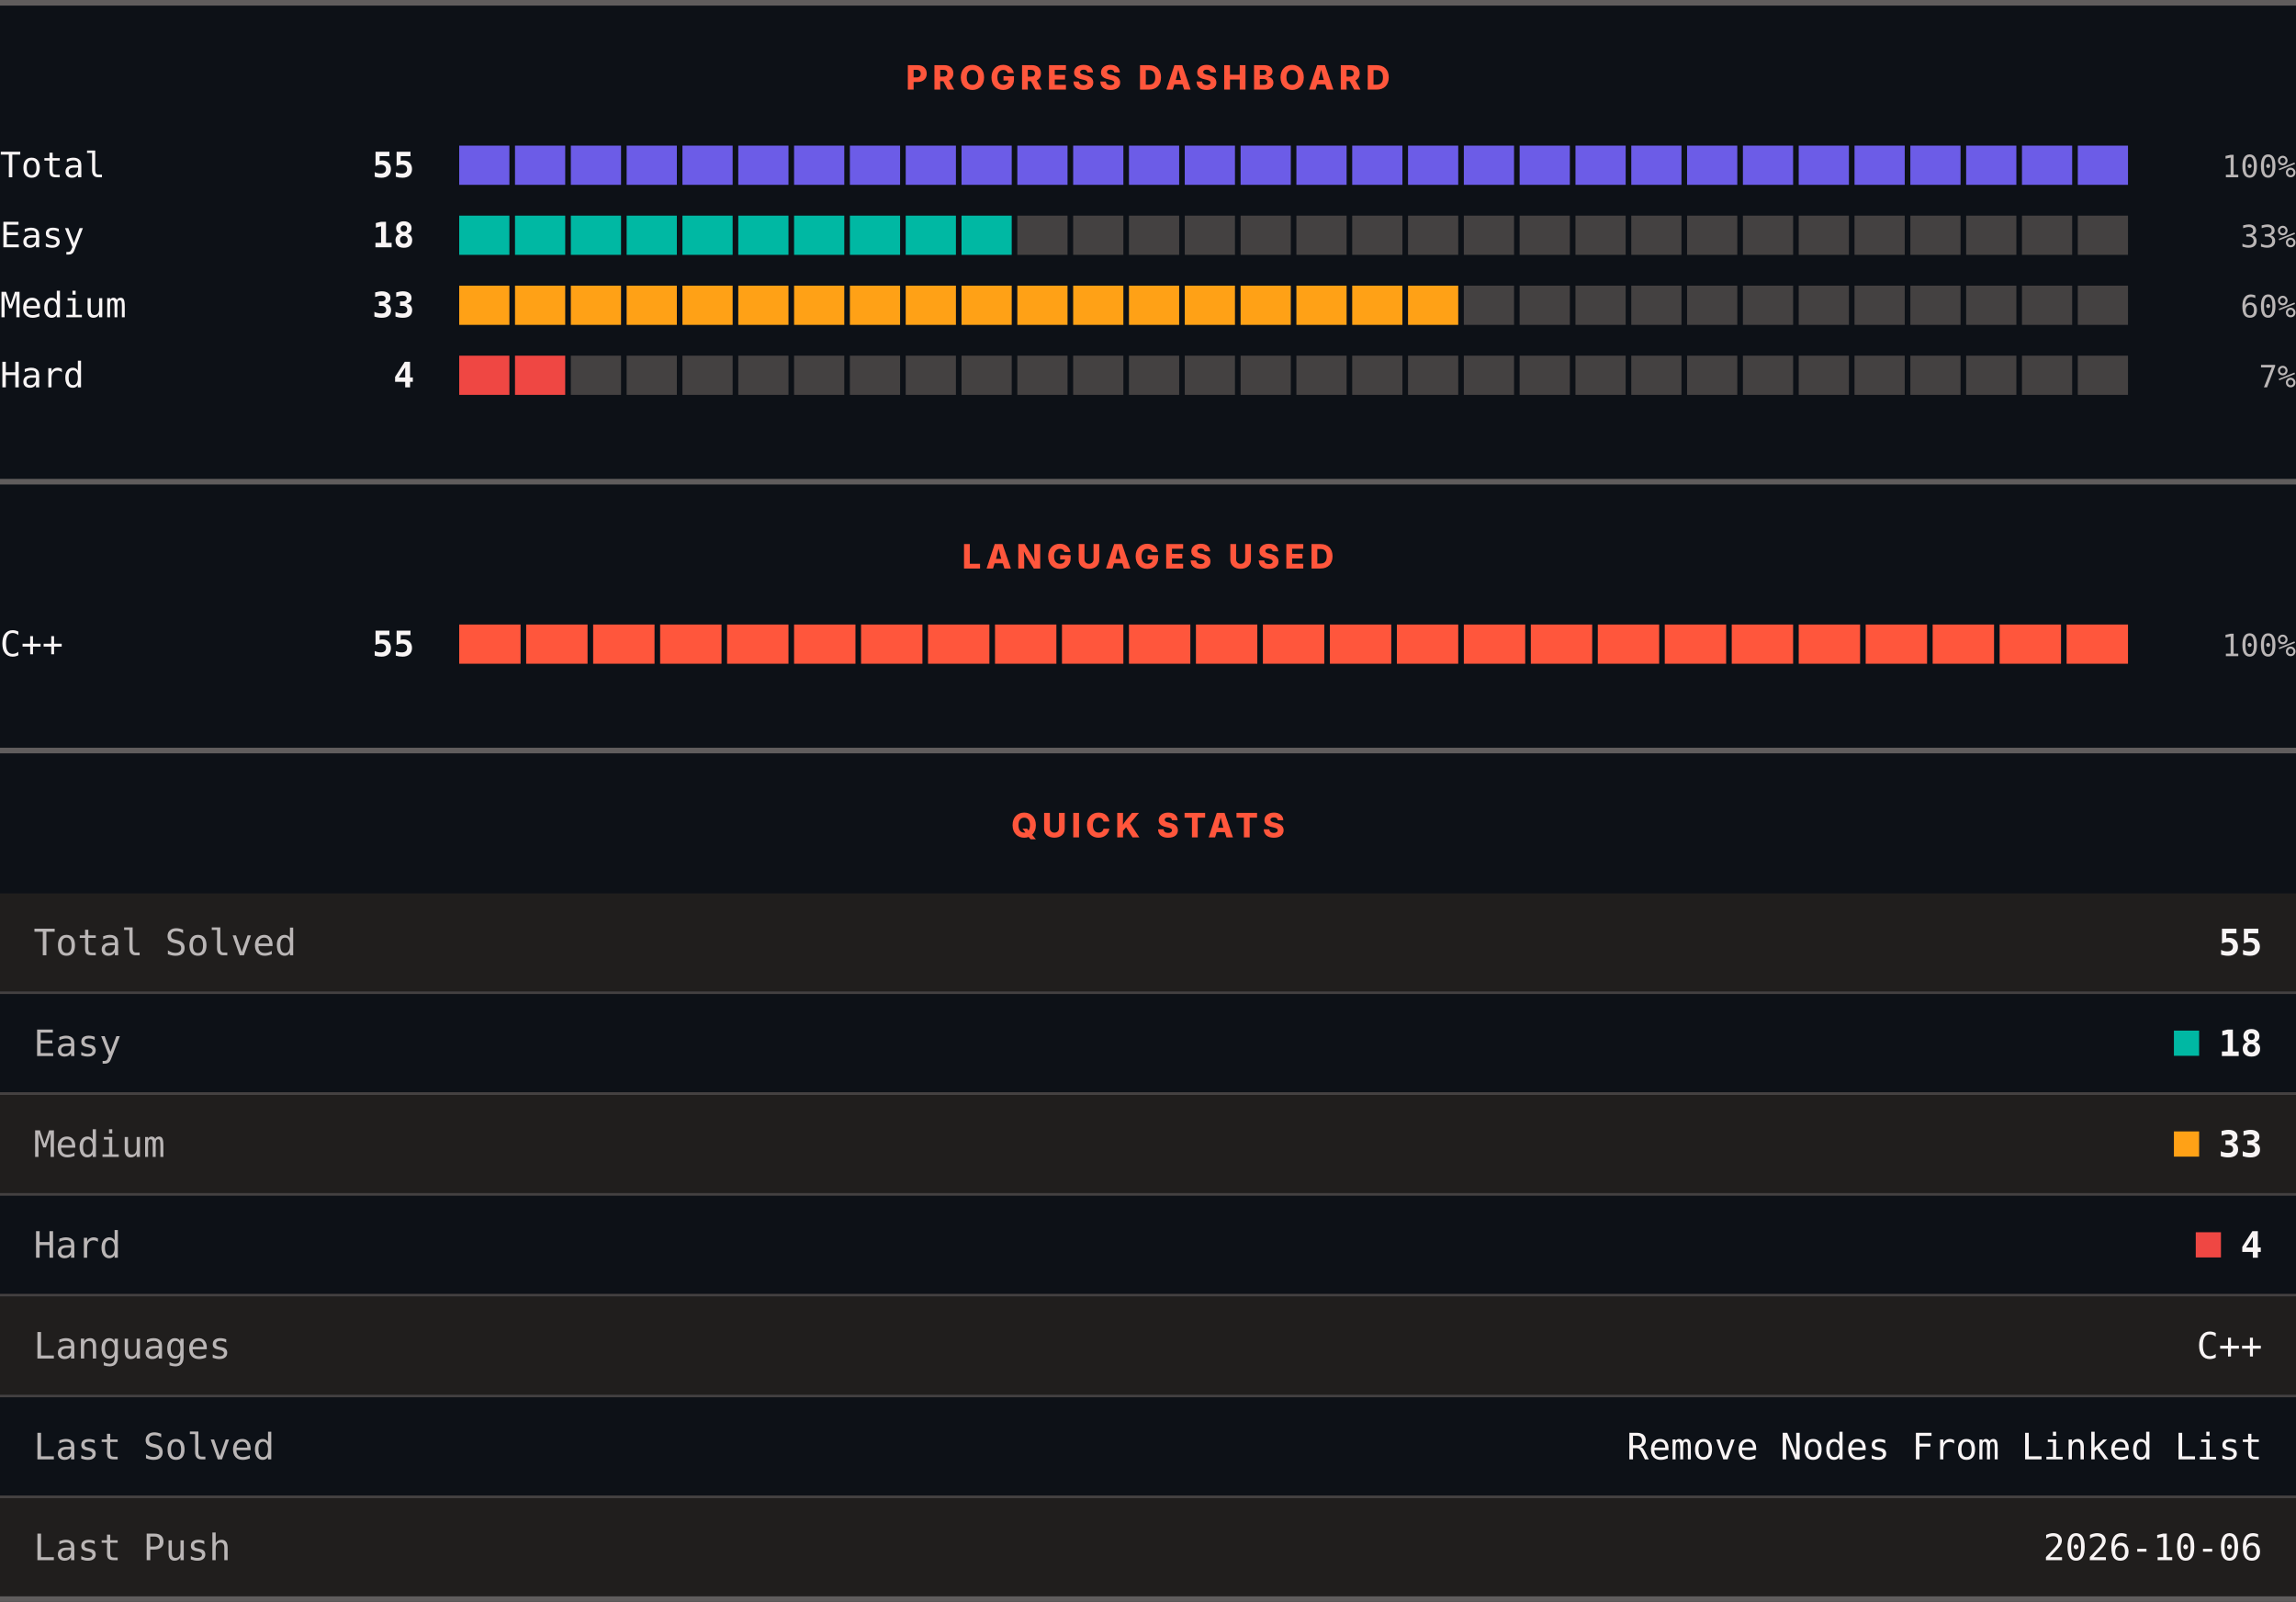
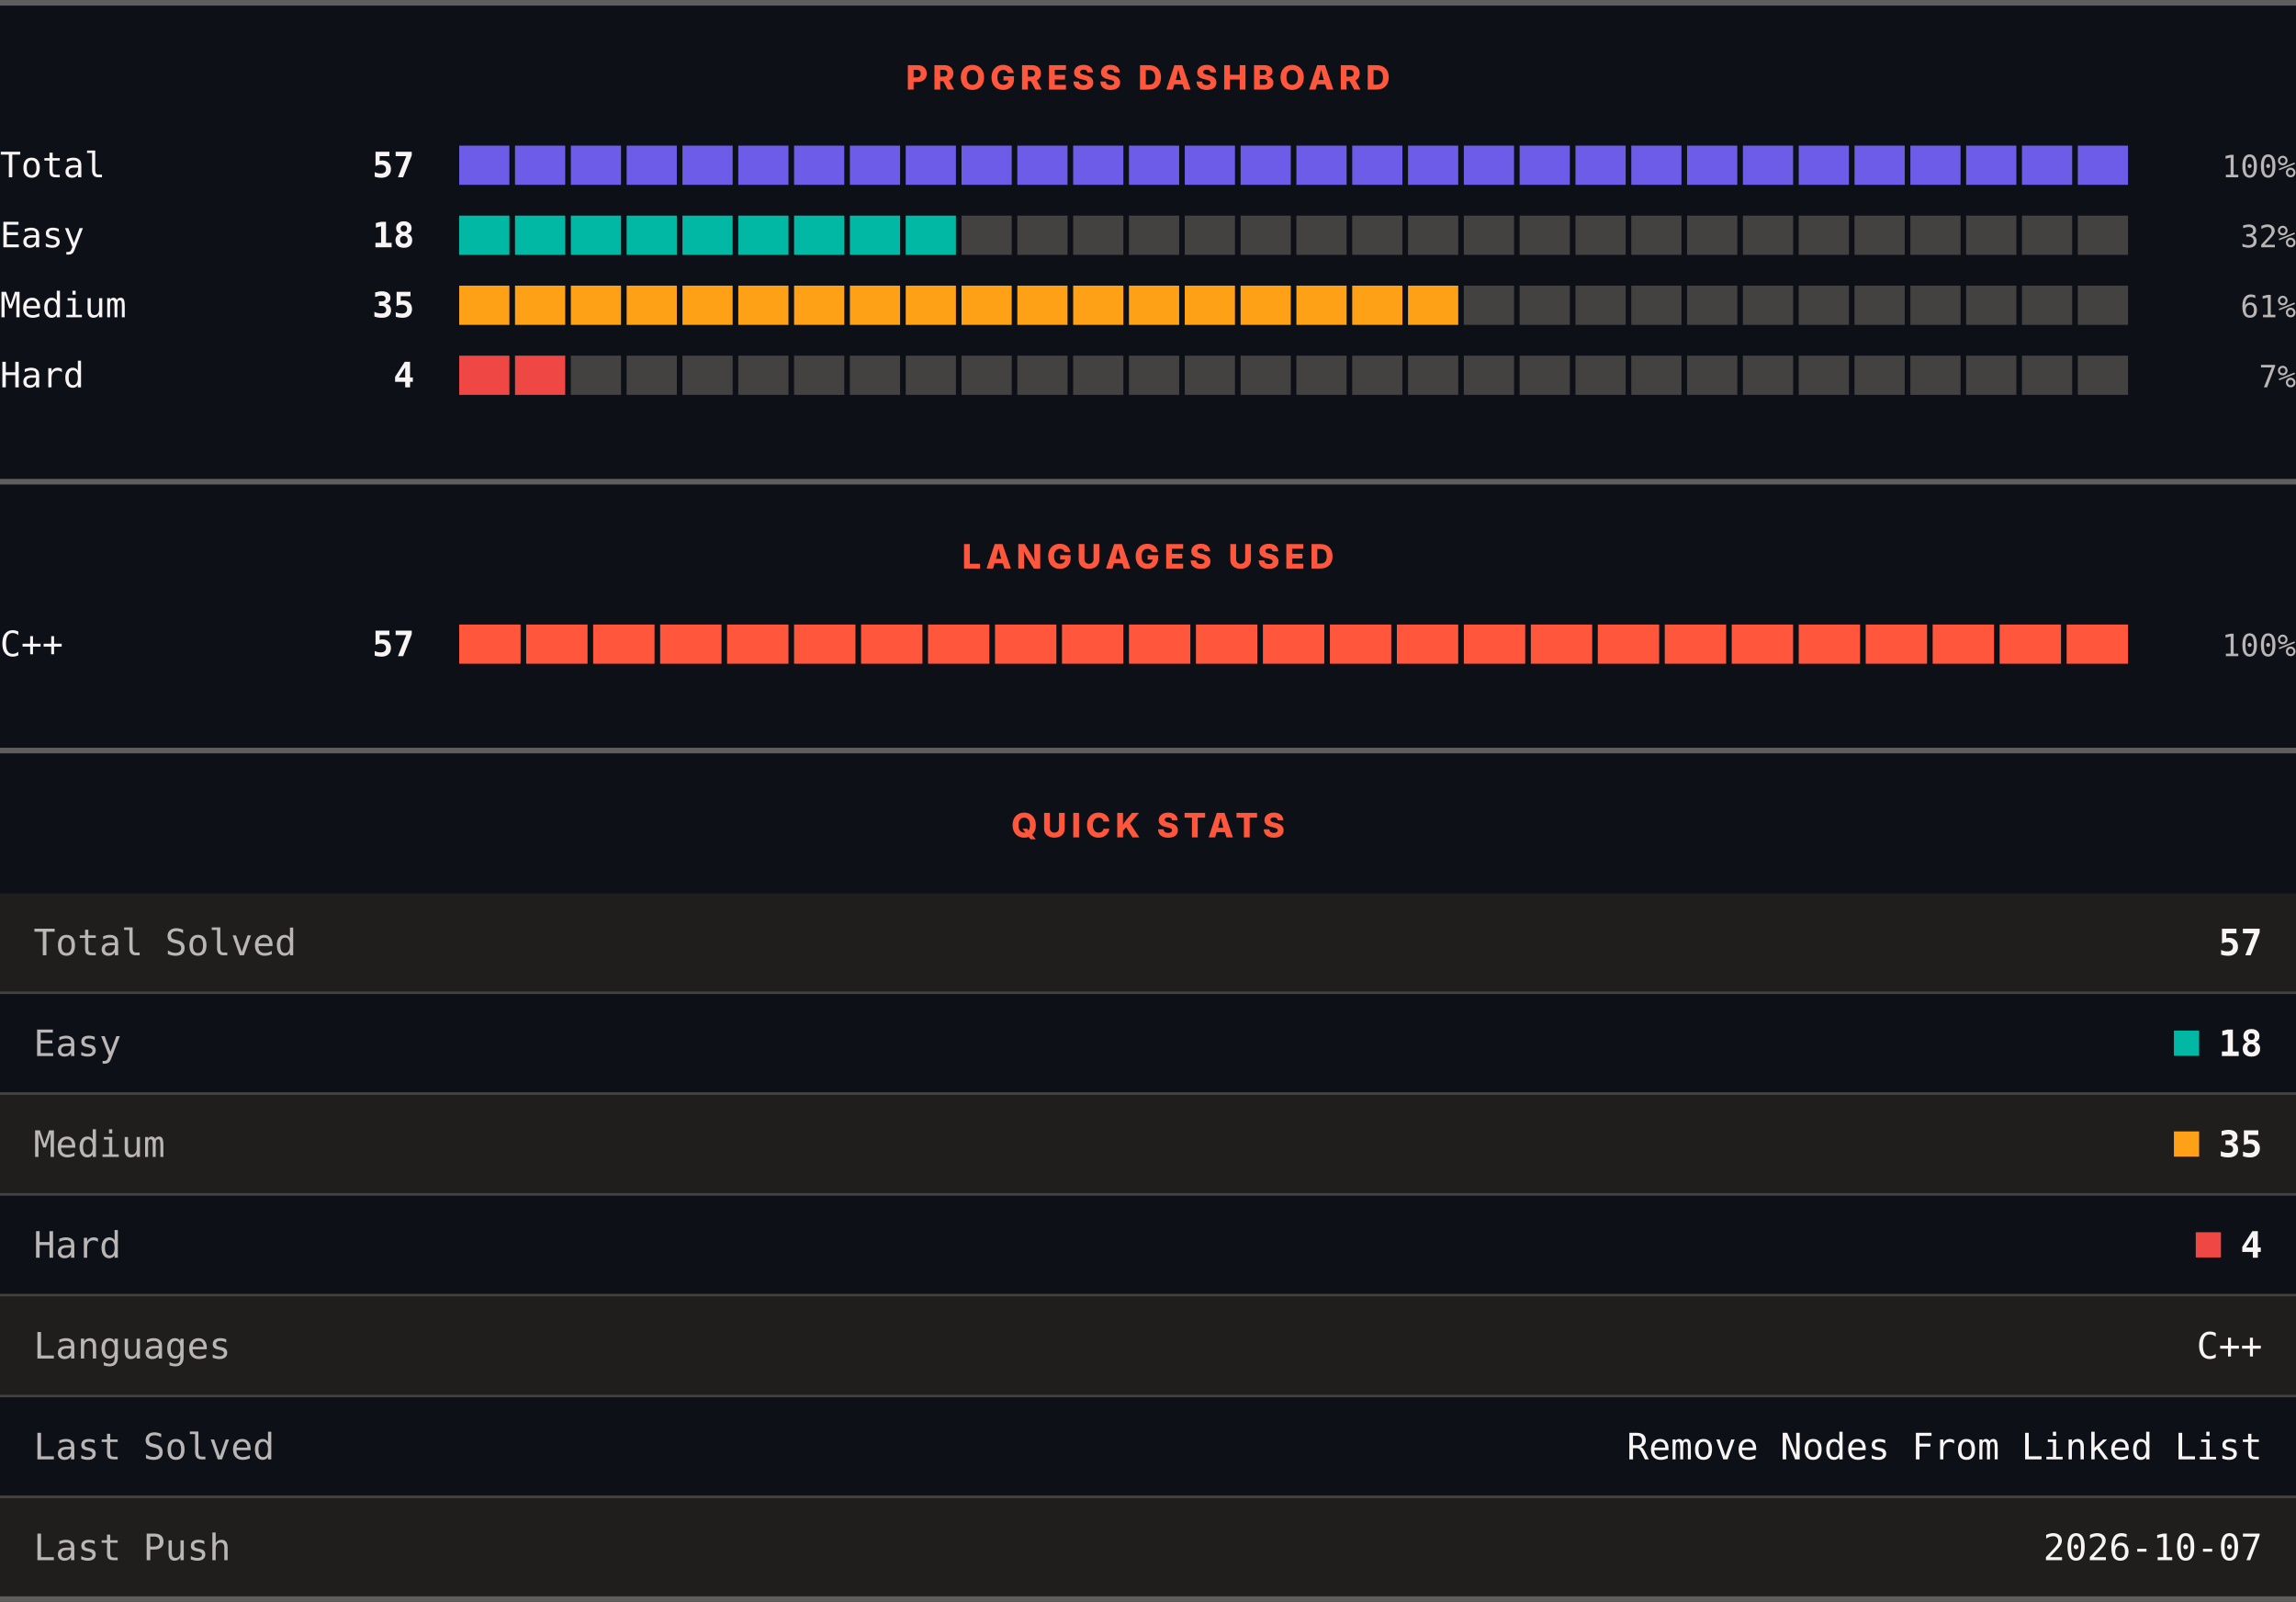
<svg xmlns="http://www.w3.org/2000/svg" width="820" height="572" viewBox="0 0 820 572" role="img" aria-label="LeetCode progress, languages and quick stats">
  <rect width="820" height="572" fill="#0d1117" />
  <rect x="0" y="0" width="820" height="2" fill="#605d5d" />
  <text x="410" y="32" text-anchor="middle" font-family="Archivo, system-ui, -apple-system, Segoe UI, sans-serif" font-size="12" font-weight="800" letter-spacing="1.68" fill="#ff563c">PROGRESS DASHBOARD</text>
  <text x="0" y="63.3" font-family="ui-monospace, SFMono-Regular, Menlo, Consolas, monospace" font-size="12.5" fill="#f8f4f4">Total</text>
-   <text x="148" y="63.3" text-anchor="end" font-family="ui-monospace, SFMono-Regular, Menlo, Consolas, monospace" font-size="12.5" font-weight="700" fill="#f8f4f4">55</text>
+   <text x="148" y="63.3" text-anchor="end" font-family="ui-monospace, SFMono-Regular, Menlo, Consolas, monospace" font-size="12.5" font-weight="700" fill="#f8f4f4">57</text>
  <rect x="164.00" y="52" width="17.93" height="14" fill="#6c5ce7" />
  <rect x="183.93" y="52" width="17.93" height="14" fill="#6c5ce7" />
  <rect x="203.87" y="52" width="17.93" height="14" fill="#6c5ce7" />
  <rect x="223.80" y="52" width="17.93" height="14" fill="#6c5ce7" />
  <rect x="243.73" y="52" width="17.93" height="14" fill="#6c5ce7" />
  <rect x="263.67" y="52" width="17.93" height="14" fill="#6c5ce7" />
  <rect x="283.60" y="52" width="17.93" height="14" fill="#6c5ce7" />
  <rect x="303.53" y="52" width="17.93" height="14" fill="#6c5ce7" />
  <rect x="323.47" y="52" width="17.93" height="14" fill="#6c5ce7" />
  <rect x="343.40" y="52" width="17.93" height="14" fill="#6c5ce7" />
  <rect x="363.33" y="52" width="17.93" height="14" fill="#6c5ce7" />
  <rect x="383.27" y="52" width="17.93" height="14" fill="#6c5ce7" />
  <rect x="403.20" y="52" width="17.93" height="14" fill="#6c5ce7" />
  <rect x="423.13" y="52" width="17.93" height="14" fill="#6c5ce7" />
  <rect x="443.07" y="52" width="17.93" height="14" fill="#6c5ce7" />
  <rect x="463.00" y="52" width="17.93" height="14" fill="#6c5ce7" />
  <rect x="482.93" y="52" width="17.93" height="14" fill="#6c5ce7" />
  <rect x="502.87" y="52" width="17.93" height="14" fill="#6c5ce7" />
  <rect x="522.80" y="52" width="17.93" height="14" fill="#6c5ce7" />
  <rect x="542.73" y="52" width="17.93" height="14" fill="#6c5ce7" />
  <rect x="562.67" y="52" width="17.93" height="14" fill="#6c5ce7" />
  <rect x="582.60" y="52" width="17.93" height="14" fill="#6c5ce7" />
  <rect x="602.53" y="52" width="17.93" height="14" fill="#6c5ce7" />
  <rect x="622.47" y="52" width="17.93" height="14" fill="#6c5ce7" />
  <rect x="642.40" y="52" width="17.93" height="14" fill="#6c5ce7" />
  <rect x="662.33" y="52" width="17.93" height="14" fill="#6c5ce7" />
  <rect x="682.27" y="52" width="17.93" height="14" fill="#6c5ce7" />
  <rect x="702.20" y="52" width="17.93" height="14" fill="#6c5ce7" />
  <rect x="722.13" y="52" width="17.93" height="14" fill="#6c5ce7" />
  <rect x="742.07" y="52" width="17.93" height="14" fill="#6c5ce7" />
  <text x="820" y="63.3" text-anchor="end" font-family="ui-monospace, SFMono-Regular, Menlo, Consolas, monospace" font-size="11" fill="#bab6b6">100%</text>
  <text x="0" y="88.3" font-family="ui-monospace, SFMono-Regular, Menlo, Consolas, monospace" font-size="12.5" fill="#f8f4f4">Easy</text>
  <text x="148" y="88.3" text-anchor="end" font-family="ui-monospace, SFMono-Regular, Menlo, Consolas, monospace" font-size="12.5" font-weight="700" fill="#f8f4f4">18</text>
  <rect x="164.00" y="77" width="17.93" height="14" fill="#00b8a3" />
  <rect x="183.93" y="77" width="17.93" height="14" fill="#00b8a3" />
  <rect x="203.87" y="77" width="17.93" height="14" fill="#00b8a3" />
  <rect x="223.80" y="77" width="17.93" height="14" fill="#00b8a3" />
  <rect x="243.73" y="77" width="17.93" height="14" fill="#00b8a3" />
  <rect x="263.67" y="77" width="17.93" height="14" fill="#00b8a3" />
  <rect x="283.60" y="77" width="17.93" height="14" fill="#00b8a3" />
  <rect x="303.53" y="77" width="17.93" height="14" fill="#00b8a3" />
  <rect x="323.47" y="77" width="17.93" height="14" fill="#00b8a3" />
-   <rect x="343.40" y="77" width="17.93" height="14" fill="#00b8a3" />
+   <rect x="343.40" y="77" width="17.93" height="14" fill="#444141" />
  <rect x="363.33" y="77" width="17.93" height="14" fill="#444141" />
  <rect x="383.27" y="77" width="17.93" height="14" fill="#444141" />
  <rect x="403.20" y="77" width="17.93" height="14" fill="#444141" />
  <rect x="423.13" y="77" width="17.93" height="14" fill="#444141" />
  <rect x="443.07" y="77" width="17.93" height="14" fill="#444141" />
  <rect x="463.00" y="77" width="17.93" height="14" fill="#444141" />
  <rect x="482.93" y="77" width="17.93" height="14" fill="#444141" />
  <rect x="502.87" y="77" width="17.93" height="14" fill="#444141" />
  <rect x="522.80" y="77" width="17.93" height="14" fill="#444141" />
  <rect x="542.73" y="77" width="17.93" height="14" fill="#444141" />
  <rect x="562.67" y="77" width="17.93" height="14" fill="#444141" />
  <rect x="582.60" y="77" width="17.93" height="14" fill="#444141" />
  <rect x="602.53" y="77" width="17.93" height="14" fill="#444141" />
  <rect x="622.47" y="77" width="17.93" height="14" fill="#444141" />
  <rect x="642.40" y="77" width="17.93" height="14" fill="#444141" />
  <rect x="662.33" y="77" width="17.93" height="14" fill="#444141" />
  <rect x="682.27" y="77" width="17.93" height="14" fill="#444141" />
  <rect x="702.20" y="77" width="17.93" height="14" fill="#444141" />
  <rect x="722.13" y="77" width="17.93" height="14" fill="#444141" />
  <rect x="742.07" y="77" width="17.93" height="14" fill="#444141" />
-   <text x="820" y="88.3" text-anchor="end" font-family="ui-monospace, SFMono-Regular, Menlo, Consolas, monospace" font-size="11" fill="#bab6b6">33%</text>
+   <text x="820" y="88.3" text-anchor="end" font-family="ui-monospace, SFMono-Regular, Menlo, Consolas, monospace" font-size="11" fill="#bab6b6">32%</text>
  <text x="0" y="113.3" font-family="ui-monospace, SFMono-Regular, Menlo, Consolas, monospace" font-size="12.5" fill="#f8f4f4">Medium</text>
-   <text x="148" y="113.3" text-anchor="end" font-family="ui-monospace, SFMono-Regular, Menlo, Consolas, monospace" font-size="12.5" font-weight="700" fill="#f8f4f4">33</text>
+   <text x="148" y="113.3" text-anchor="end" font-family="ui-monospace, SFMono-Regular, Menlo, Consolas, monospace" font-size="12.5" font-weight="700" fill="#f8f4f4">35</text>
  <rect x="164.00" y="102" width="17.93" height="14" fill="#ffa116" />
  <rect x="183.93" y="102" width="17.93" height="14" fill="#ffa116" />
  <rect x="203.87" y="102" width="17.93" height="14" fill="#ffa116" />
  <rect x="223.80" y="102" width="17.93" height="14" fill="#ffa116" />
  <rect x="243.73" y="102" width="17.93" height="14" fill="#ffa116" />
  <rect x="263.67" y="102" width="17.93" height="14" fill="#ffa116" />
  <rect x="283.60" y="102" width="17.93" height="14" fill="#ffa116" />
  <rect x="303.53" y="102" width="17.93" height="14" fill="#ffa116" />
  <rect x="323.47" y="102" width="17.93" height="14" fill="#ffa116" />
  <rect x="343.40" y="102" width="17.93" height="14" fill="#ffa116" />
  <rect x="363.33" y="102" width="17.93" height="14" fill="#ffa116" />
  <rect x="383.27" y="102" width="17.93" height="14" fill="#ffa116" />
  <rect x="403.20" y="102" width="17.93" height="14" fill="#ffa116" />
  <rect x="423.13" y="102" width="17.93" height="14" fill="#ffa116" />
  <rect x="443.07" y="102" width="17.93" height="14" fill="#ffa116" />
  <rect x="463.00" y="102" width="17.93" height="14" fill="#ffa116" />
  <rect x="482.93" y="102" width="17.93" height="14" fill="#ffa116" />
  <rect x="502.87" y="102" width="17.93" height="14" fill="#ffa116" />
  <rect x="522.80" y="102" width="17.93" height="14" fill="#444141" />
  <rect x="542.73" y="102" width="17.93" height="14" fill="#444141" />
  <rect x="562.67" y="102" width="17.93" height="14" fill="#444141" />
  <rect x="582.60" y="102" width="17.93" height="14" fill="#444141" />
  <rect x="602.53" y="102" width="17.93" height="14" fill="#444141" />
  <rect x="622.47" y="102" width="17.93" height="14" fill="#444141" />
  <rect x="642.40" y="102" width="17.93" height="14" fill="#444141" />
  <rect x="662.33" y="102" width="17.93" height="14" fill="#444141" />
  <rect x="682.27" y="102" width="17.93" height="14" fill="#444141" />
  <rect x="702.20" y="102" width="17.93" height="14" fill="#444141" />
  <rect x="722.13" y="102" width="17.93" height="14" fill="#444141" />
  <rect x="742.07" y="102" width="17.93" height="14" fill="#444141" />
-   <text x="820" y="113.3" text-anchor="end" font-family="ui-monospace, SFMono-Regular, Menlo, Consolas, monospace" font-size="11" fill="#bab6b6">60%</text>
+   <text x="820" y="113.3" text-anchor="end" font-family="ui-monospace, SFMono-Regular, Menlo, Consolas, monospace" font-size="11" fill="#bab6b6">61%</text>
  <text x="0" y="138.3" font-family="ui-monospace, SFMono-Regular, Menlo, Consolas, monospace" font-size="12.5" fill="#f8f4f4">Hard</text>
  <text x="148" y="138.3" text-anchor="end" font-family="ui-monospace, SFMono-Regular, Menlo, Consolas, monospace" font-size="12.5" font-weight="700" fill="#f8f4f4">4</text>
  <rect x="164.00" y="127" width="17.93" height="14" fill="#ef4743" />
  <rect x="183.93" y="127" width="17.93" height="14" fill="#ef4743" />
  <rect x="203.87" y="127" width="17.93" height="14" fill="#444141" />
  <rect x="223.80" y="127" width="17.93" height="14" fill="#444141" />
  <rect x="243.73" y="127" width="17.93" height="14" fill="#444141" />
  <rect x="263.67" y="127" width="17.93" height="14" fill="#444141" />
  <rect x="283.60" y="127" width="17.93" height="14" fill="#444141" />
  <rect x="303.53" y="127" width="17.93" height="14" fill="#444141" />
  <rect x="323.47" y="127" width="17.93" height="14" fill="#444141" />
  <rect x="343.40" y="127" width="17.93" height="14" fill="#444141" />
  <rect x="363.33" y="127" width="17.93" height="14" fill="#444141" />
  <rect x="383.27" y="127" width="17.93" height="14" fill="#444141" />
  <rect x="403.20" y="127" width="17.93" height="14" fill="#444141" />
  <rect x="423.13" y="127" width="17.93" height="14" fill="#444141" />
  <rect x="443.07" y="127" width="17.93" height="14" fill="#444141" />
  <rect x="463.00" y="127" width="17.93" height="14" fill="#444141" />
  <rect x="482.93" y="127" width="17.93" height="14" fill="#444141" />
  <rect x="502.87" y="127" width="17.93" height="14" fill="#444141" />
  <rect x="522.80" y="127" width="17.93" height="14" fill="#444141" />
  <rect x="542.73" y="127" width="17.93" height="14" fill="#444141" />
  <rect x="562.67" y="127" width="17.93" height="14" fill="#444141" />
  <rect x="582.60" y="127" width="17.93" height="14" fill="#444141" />
  <rect x="602.53" y="127" width="17.93" height="14" fill="#444141" />
  <rect x="622.47" y="127" width="17.93" height="14" fill="#444141" />
  <rect x="642.40" y="127" width="17.93" height="14" fill="#444141" />
  <rect x="662.33" y="127" width="17.93" height="14" fill="#444141" />
  <rect x="682.27" y="127" width="17.93" height="14" fill="#444141" />
  <rect x="702.20" y="127" width="17.93" height="14" fill="#444141" />
  <rect x="722.13" y="127" width="17.93" height="14" fill="#444141" />
  <rect x="742.07" y="127" width="17.93" height="14" fill="#444141" />
  <text x="820" y="138.3" text-anchor="end" font-family="ui-monospace, SFMono-Regular, Menlo, Consolas, monospace" font-size="11" fill="#bab6b6">7%</text>
  <rect x="0" y="171" width="820" height="2" fill="#605d5d" />
  <text x="410" y="203" text-anchor="middle" font-family="Archivo, system-ui, -apple-system, Segoe UI, sans-serif" font-size="12" font-weight="800" letter-spacing="1.68" fill="#ff563c">LANGUAGES USED</text>
  <text x="0" y="234.3" font-family="ui-monospace, SFMono-Regular, Menlo, Consolas, monospace" font-size="12.5" fill="#f8f4f4">C++</text>
-   <text x="148" y="234.3" text-anchor="end" font-family="ui-monospace, SFMono-Regular, Menlo, Consolas, monospace" font-size="12.5" font-weight="700" fill="#f8f4f4">55</text>
+   <text x="148" y="234.3" text-anchor="end" font-family="ui-monospace, SFMono-Regular, Menlo, Consolas, monospace" font-size="12.5" font-weight="700" fill="#f8f4f4">57</text>
  <rect x="164.00" y="223" width="21.92" height="14" fill="#ff563c" />
  <rect x="187.92" y="223" width="21.92" height="14" fill="#ff563c" />
  <rect x="211.84" y="223" width="21.92" height="14" fill="#ff563c" />
  <rect x="235.76" y="223" width="21.92" height="14" fill="#ff563c" />
  <rect x="259.68" y="223" width="21.92" height="14" fill="#ff563c" />
  <rect x="283.60" y="223" width="21.92" height="14" fill="#ff563c" />
  <rect x="307.52" y="223" width="21.92" height="14" fill="#ff563c" />
  <rect x="331.44" y="223" width="21.92" height="14" fill="#ff563c" />
  <rect x="355.36" y="223" width="21.92" height="14" fill="#ff563c" />
  <rect x="379.28" y="223" width="21.92" height="14" fill="#ff563c" />
  <rect x="403.20" y="223" width="21.92" height="14" fill="#ff563c" />
  <rect x="427.12" y="223" width="21.92" height="14" fill="#ff563c" />
  <rect x="451.04" y="223" width="21.92" height="14" fill="#ff563c" />
  <rect x="474.96" y="223" width="21.92" height="14" fill="#ff563c" />
  <rect x="498.88" y="223" width="21.92" height="14" fill="#ff563c" />
  <rect x="522.80" y="223" width="21.92" height="14" fill="#ff563c" />
  <rect x="546.72" y="223" width="21.92" height="14" fill="#ff563c" />
  <rect x="570.64" y="223" width="21.92" height="14" fill="#ff563c" />
  <rect x="594.56" y="223" width="21.92" height="14" fill="#ff563c" />
  <rect x="618.48" y="223" width="21.92" height="14" fill="#ff563c" />
  <rect x="642.40" y="223" width="21.92" height="14" fill="#ff563c" />
  <rect x="666.32" y="223" width="21.92" height="14" fill="#ff563c" />
  <rect x="690.24" y="223" width="21.92" height="14" fill="#ff563c" />
  <rect x="714.16" y="223" width="21.92" height="14" fill="#ff563c" />
  <rect x="738.08" y="223" width="21.92" height="14" fill="#ff563c" />
  <text x="820" y="234.3" text-anchor="end" font-family="ui-monospace, SFMono-Regular, Menlo, Consolas, monospace" font-size="11" fill="#bab6b6">100%</text>
  <rect x="0" y="267" width="820" height="2" fill="#605d5d" />
  <text x="410" y="299" text-anchor="middle" font-family="Archivo, system-ui, -apple-system, Segoe UI, sans-serif" font-size="12" font-weight="800" letter-spacing="1.68" fill="#ff563c">QUICK STATS</text>
  <rect x="0" y="319" width="820" height="35" fill="#201e1d" />
  <text x="12" y="341.1" font-family="ui-monospace, SFMono-Regular, Menlo, Consolas, monospace" font-size="13" fill="#bab6b6">Total Solved</text>
-   <text x="808" y="341.1" text-anchor="end" font-family="ui-monospace, SFMono-Regular, Menlo, Consolas, monospace" font-size="13" font-weight="700" fill="#f8f4f4">55</text>
+   <text x="808" y="341.1" text-anchor="end" font-family="ui-monospace, SFMono-Regular, Menlo, Consolas, monospace" font-size="13" font-weight="700" fill="#f8f4f4">57</text>
  <rect x="0" y="354" width="820" height="1" fill="#444141" />
  <rect x="0" y="355" width="820" height="35" fill="#0d1117" />
  <text x="12" y="377.1" font-family="ui-monospace, SFMono-Regular, Menlo, Consolas, monospace" font-size="13" fill="#bab6b6">Easy</text>
  <rect x="776.4" y="368" width="9" height="9" fill="#00b8a3" />
  <text x="808" y="377.1" text-anchor="end" font-family="ui-monospace, SFMono-Regular, Menlo, Consolas, monospace" font-size="13" font-weight="700" fill="#f8f4f4">18</text>
  <rect x="0" y="390" width="820" height="1" fill="#444141" />
  <rect x="0" y="391" width="820" height="35" fill="#201e1d" />
  <text x="12" y="413.1" font-family="ui-monospace, SFMono-Regular, Menlo, Consolas, monospace" font-size="13" fill="#bab6b6">Medium</text>
  <rect x="776.4" y="404" width="9" height="9" fill="#ffa116" />
-   <text x="808" y="413.1" text-anchor="end" font-family="ui-monospace, SFMono-Regular, Menlo, Consolas, monospace" font-size="13" font-weight="700" fill="#f8f4f4">33</text>
+   <text x="808" y="413.1" text-anchor="end" font-family="ui-monospace, SFMono-Regular, Menlo, Consolas, monospace" font-size="13" font-weight="700" fill="#f8f4f4">35</text>
  <rect x="0" y="426" width="820" height="1" fill="#444141" />
  <rect x="0" y="427" width="820" height="35" fill="#0d1117" />
  <text x="12" y="449.1" font-family="ui-monospace, SFMono-Regular, Menlo, Consolas, monospace" font-size="13" fill="#bab6b6">Hard</text>
  <rect x="784.2" y="440" width="9" height="9" fill="#ef4743" />
  <text x="808" y="449.1" text-anchor="end" font-family="ui-monospace, SFMono-Regular, Menlo, Consolas, monospace" font-size="13" font-weight="700" fill="#f8f4f4">4</text>
  <rect x="0" y="462" width="820" height="1" fill="#444141" />
  <rect x="0" y="463" width="820" height="35" fill="#201e1d" />
  <text x="12" y="485.1" font-family="ui-monospace, SFMono-Regular, Menlo, Consolas, monospace" font-size="13" fill="#bab6b6">Languages</text>
  <text x="808" y="485.1" text-anchor="end" font-family="ui-monospace, SFMono-Regular, Menlo, Consolas, monospace" font-size="13" fill="#f8f4f4">C++</text>
  <rect x="0" y="498" width="820" height="1" fill="#444141" />
  <rect x="0" y="499" width="820" height="35" fill="#0d1117" />
  <text x="12" y="521.1" font-family="ui-monospace, SFMono-Regular, Menlo, Consolas, monospace" font-size="13" fill="#bab6b6">Last Solved</text>
  <text x="808" y="521.1" text-anchor="end" font-family="ui-monospace, SFMono-Regular, Menlo, Consolas, monospace" font-size="13" fill="#f8f4f4">Remove Nodes From Linked List</text>
  <rect x="0" y="534" width="820" height="1" fill="#444141" />
  <rect x="0" y="535" width="820" height="35" fill="#201e1d" />
  <text x="12" y="557.1" font-family="ui-monospace, SFMono-Regular, Menlo, Consolas, monospace" font-size="13" fill="#bab6b6">Last Push</text>
-   <text x="808" y="557.1" text-anchor="end" font-family="ui-monospace, SFMono-Regular, Menlo, Consolas, monospace" font-size="13" fill="#f8f4f4">2026-10-06</text>
+   <text x="808" y="557.1" text-anchor="end" font-family="ui-monospace, SFMono-Regular, Menlo, Consolas, monospace" font-size="13" fill="#f8f4f4">2026-10-07</text>
  <rect x="0" y="570" width="820" height="2" fill="#605d5d" />
</svg>
